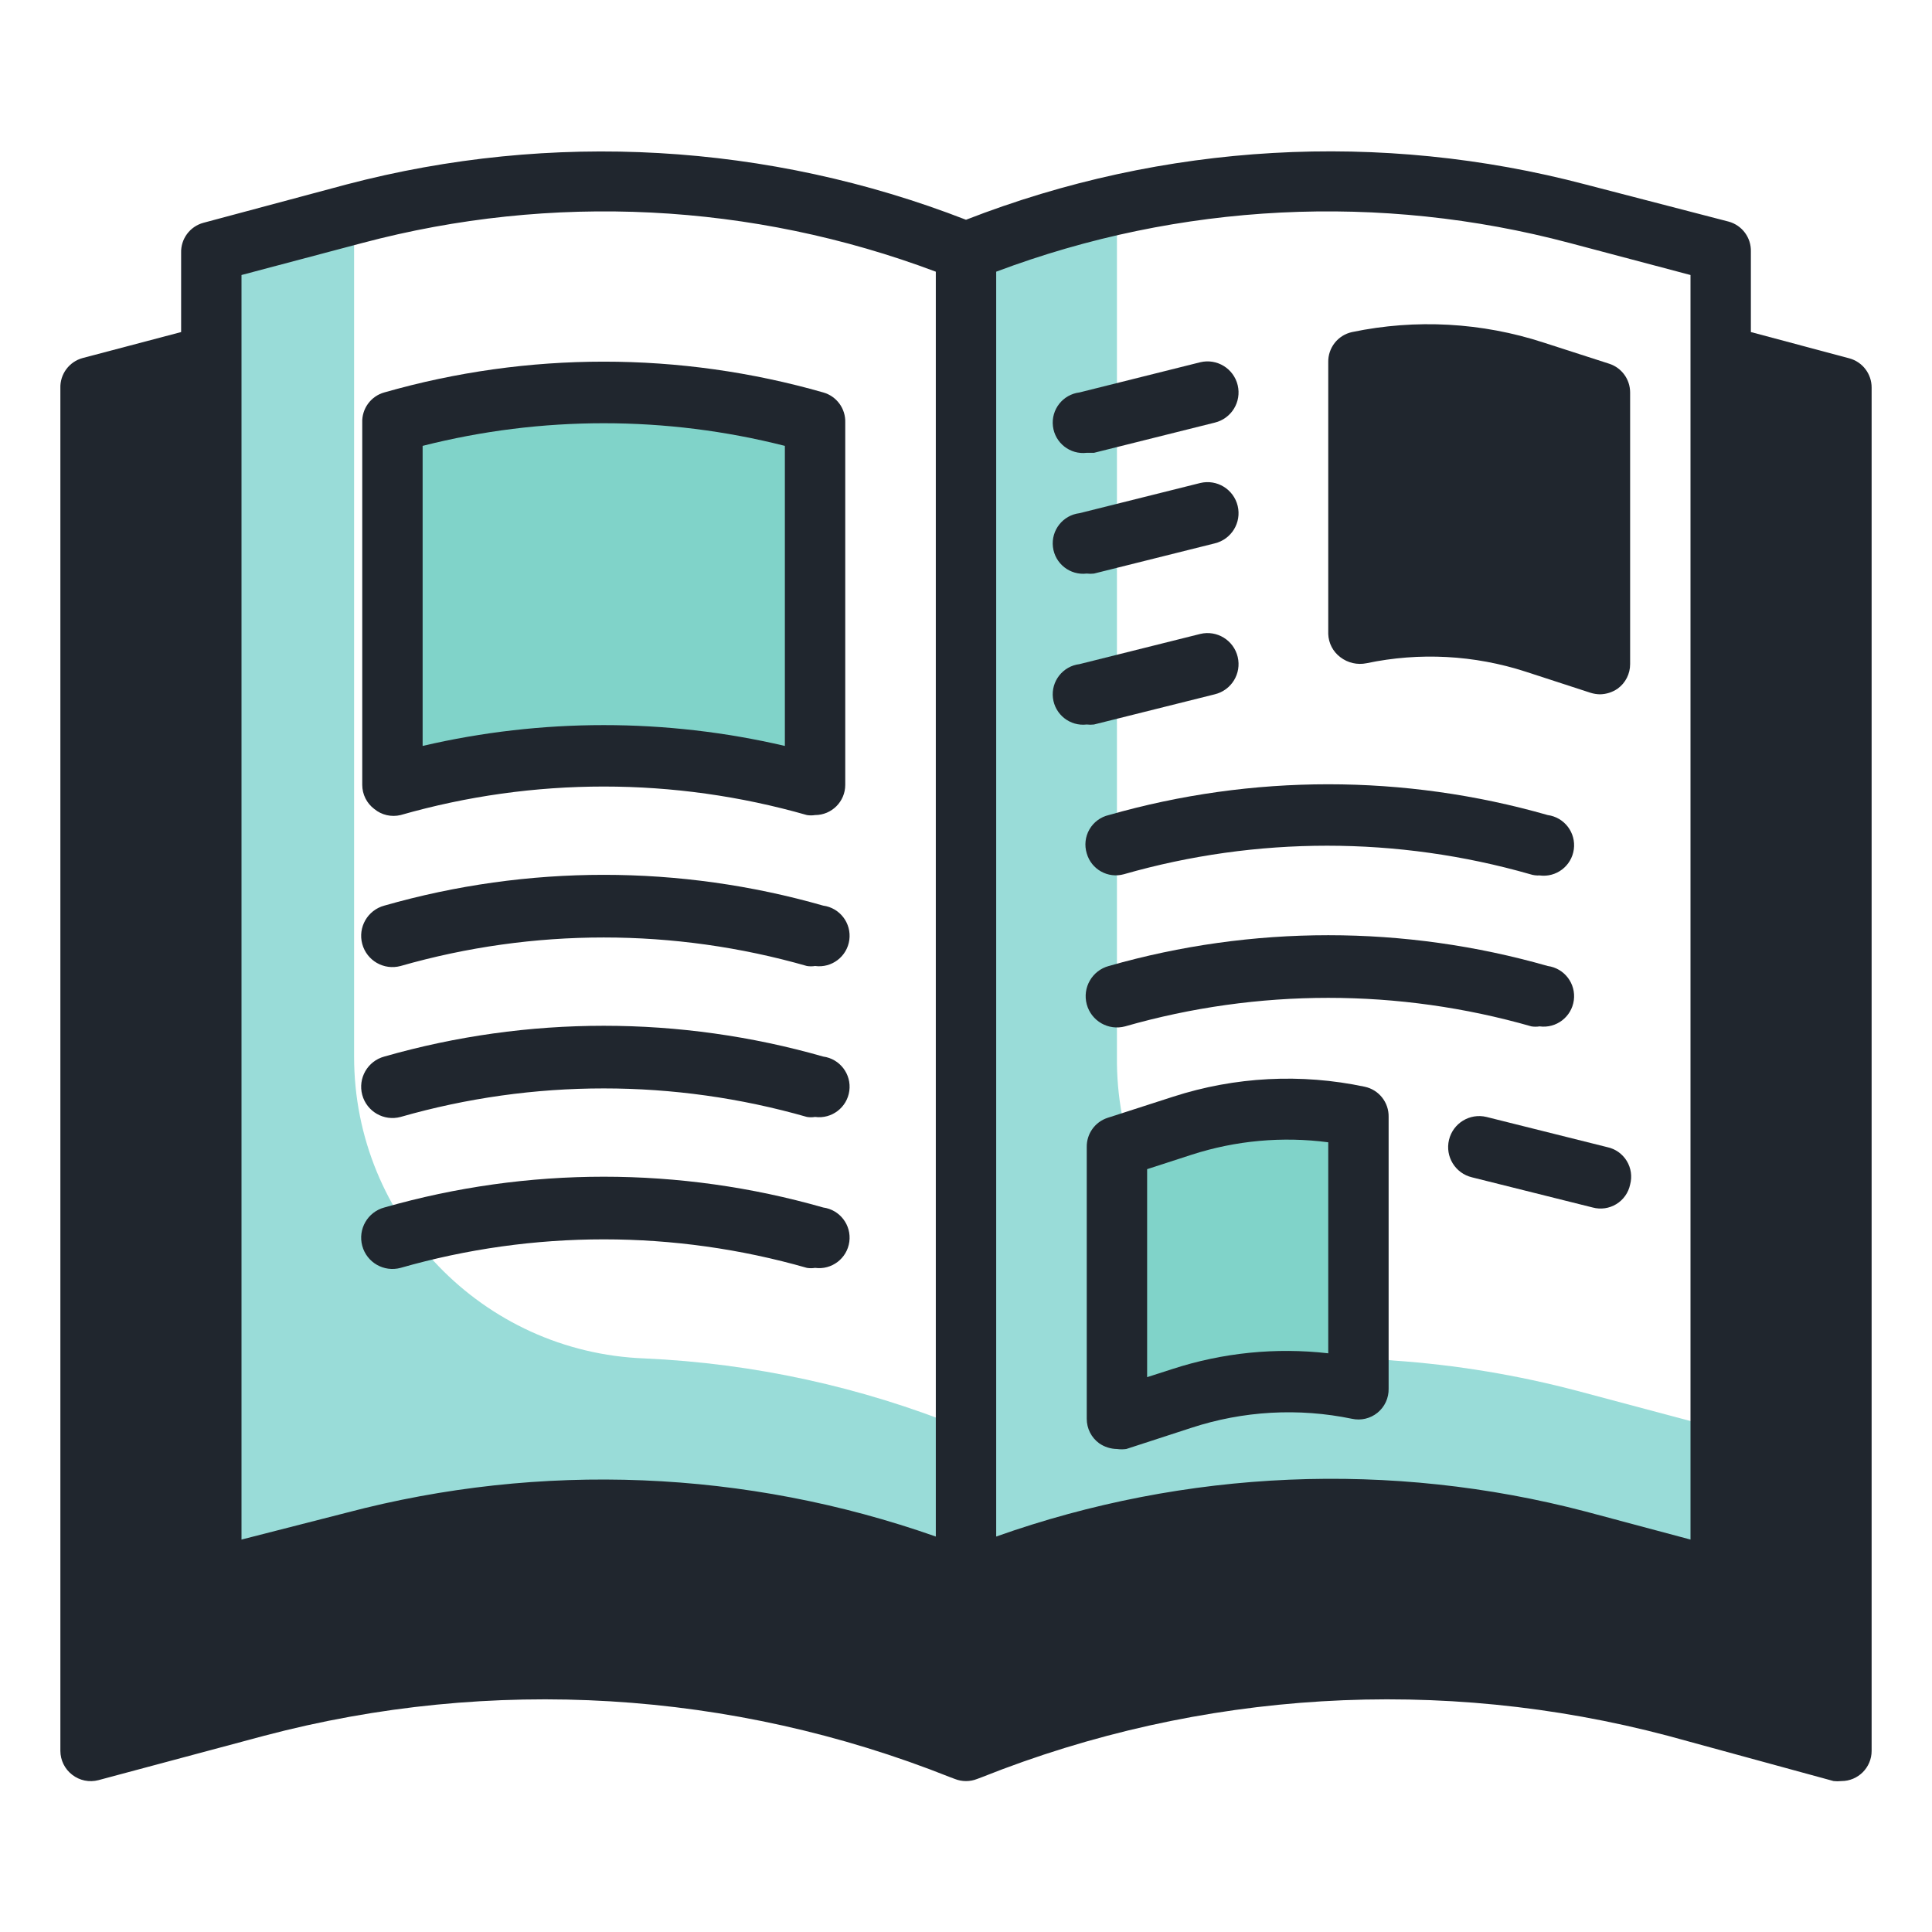
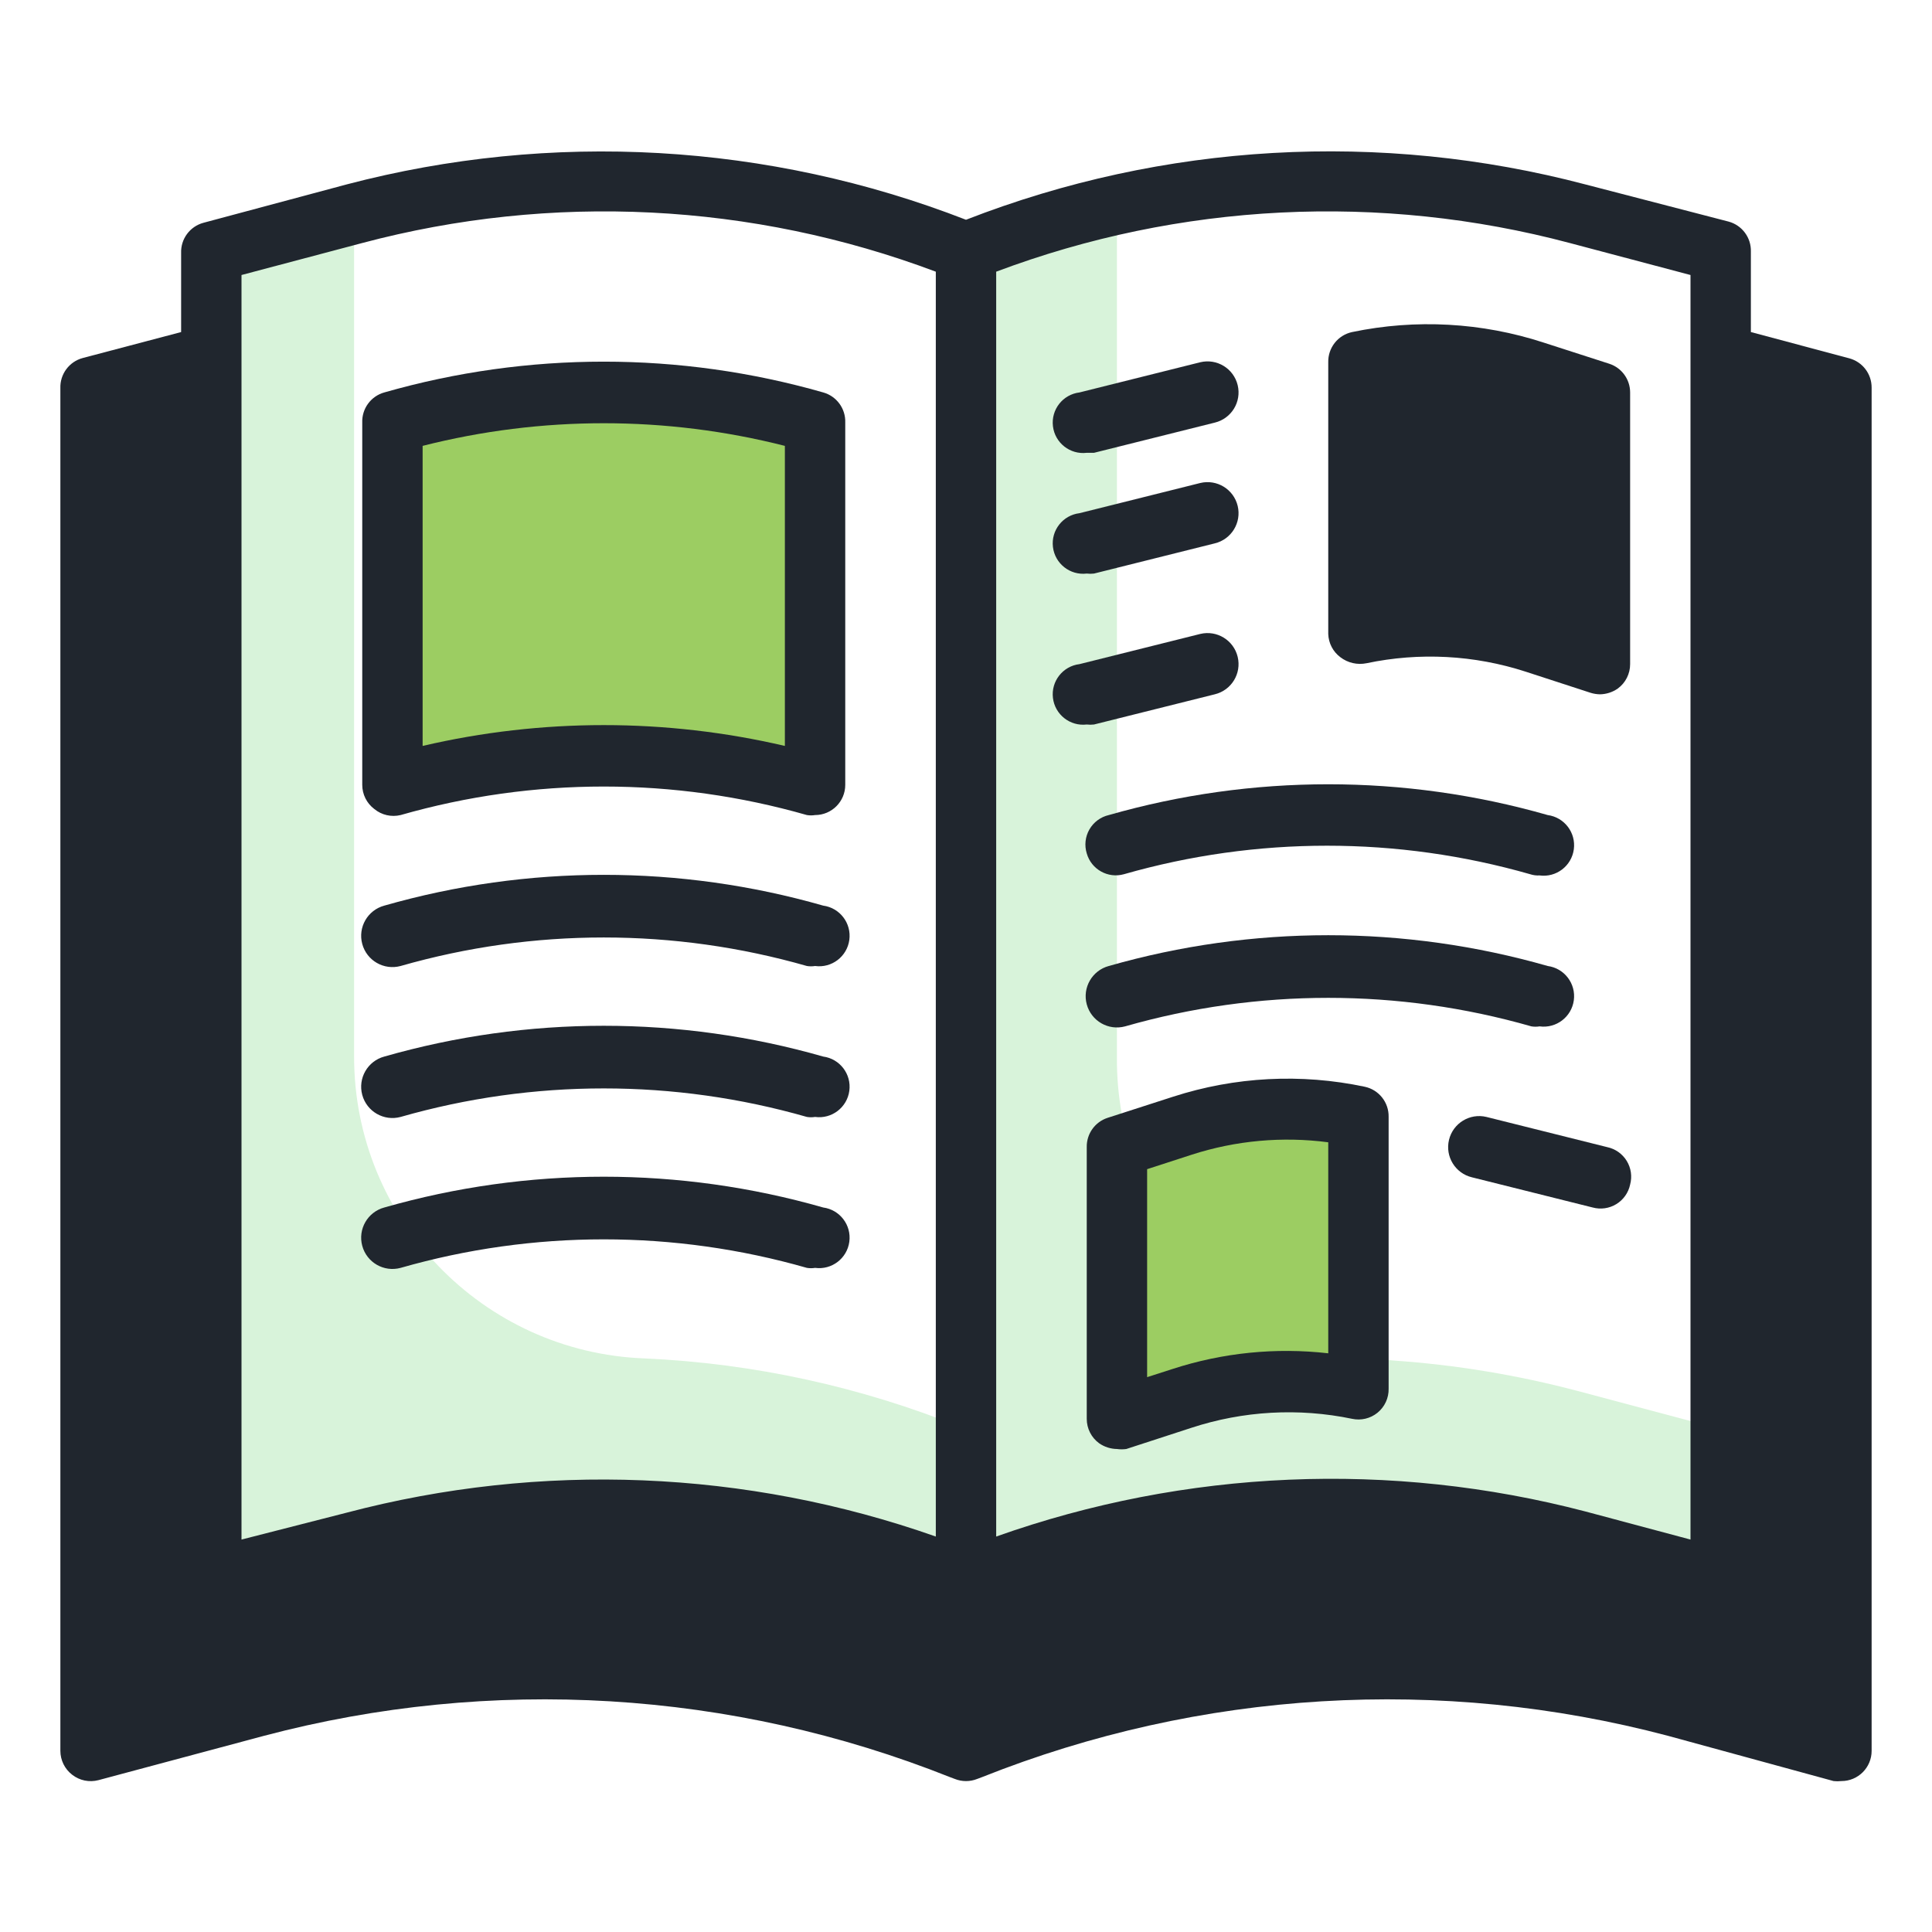
<svg xmlns="http://www.w3.org/2000/svg" width="256px" height="256px" viewBox="0 0 64.00 64.00" id="TwoTone" fill="#000000" stroke="#000000" stroke-width="0.001">
  <g id="SVGRepo_bgCarrier" stroke-width="0" />
  <g id="SVGRepo_tracerCarrier" stroke-linecap="round" stroke-linejoin="round" stroke="#CCCCCC" stroke-width="0.768" />
  <g id="SVGRepo_iconCarrier">
    <g data-name="Stroke copy 3" id="Stroke_copy_3">
      <path d="M11.73,51.08,7,52.34V11.77L3,12.84V58l5.49-1.46a37.07,37.07,0,0,1,23.35,1.4L32,58V52.34l-.14-.05A32,32,0,0,0,11.73,51.08Z" style="fill:#20262e" />
      <path d="M57,11.77V52.34l-4.73-1.26a32,32,0,0,0-20.13,1.21l-.14.05V58l.16-.06a37.07,37.07,0,0,1,23.35-1.4L61,58V12.84Z" style="fill:#20262e" />
-       <path d="M21.36,45a10,10,0,0,1-9.63-10v-28L7,8.34v44l4.73-1.26a32,32,0,0,1,20.13,1.21l.14.05v-5l-.14-.05A31.82,31.82,0,0,0,21.36,45Z" style="fill:#99dcd8" />
-       <path d="M46.17,45.07A10,10,0,0,1,37,35V6.78a31,31,0,0,0-4.86,1.51L32,8.34v44l.14-.05a32,32,0,0,1,20.13-1.21L57,52.34v-5l-4.73-1.26A32.64,32.64,0,0,0,46.17,45.07Z" style="fill:#99dcd8" />
-       <path d="M27,26h0a25.43,25.43,0,0,0-14,0h0V14h0a25.43,25.43,0,0,1,14,0h0Z" style="fill:#80d3c9" />
+       <path d="M21.36,45a10,10,0,0,1-9.63-10v-28L7,8.34v44l4.73-1.26a32,32,0,0,1,20.13,1.21l.14.05v-5l-.14-.05A31.82,31.82,0,0,0,21.36,45Z" style="fill:#d8f3da" />
+       <path d="M46.17,45.07A10,10,0,0,1,37,35V6.78a31,31,0,0,0-4.86,1.51L32,8.34v44l.14-.05a32,32,0,0,1,20.13-1.21L57,52.34v-5l-4.73-1.26A32.64,32.64,0,0,0,46.17,45.07Z" style="fill:#d8f3da" />
+       <path d="M27,26h0a25.43,25.43,0,0,0-14,0h0V14h0a25.43,25.43,0,0,1,14,0h0Z" style="fill:#9ccd62" />
      <path d="M53,22l-2.15-.7A11.27,11.27,0,0,0,45.06,21H45V12h0a11.31,11.31,0,0,1,5.83.3L53,13Z" style="fill:#20262e" />
-       <path d="M37,47l2.15-.7A11.27,11.27,0,0,1,44.94,46H45V37h0a11.31,11.31,0,0,0-5.83.3L37,38Z" style="fill:#80d3c9" />
+       <path d="M37,47l2.15-.7A11.27,11.27,0,0,1,44.94,46H45V37h0a11.31,11.31,0,0,0-5.83.3L37,38Z" style="fill:#9ccd62" />
    </g>
    <g data-name="Stroke Close copy 3" id="Stroke_Close_copy_3">
      <path d="M61.26,11.87,58,11V8.34a1,1,0,0,0-.74-1L52.52,6.11A33.21,33.21,0,0,0,32,7.28,33.28,33.28,0,0,0,11.48,6.11L6.74,7.38a1,1,0,0,0-.74,1V11l-3.26.86a1,1,0,0,0-.74,1V58a1,1,0,0,0,.39.79,1,1,0,0,0,.87.18L8.75,57.5a36.31,36.31,0,0,1,22.72,1.37l.16.06a1,1,0,0,0,.74,0l.16-.06A36.31,36.31,0,0,1,55.25,57.5L60.74,59A1.15,1.15,0,0,0,61,59a1,1,0,0,0,1-1V12.84A1,1,0,0,0,61.26,11.87ZM52,8.05l4,1.06V51l-3.48-.93A33.21,33.21,0,0,0,33,50.9V9A31.2,31.2,0,0,1,52,8.05ZM8,9.11l4-1.06A31.2,31.2,0,0,1,31,9V50.9a33.24,33.24,0,0,0-19.52-.79L8,51Zm.23,46.46L4,56.7V13.61l2-.53V52.34a1,1,0,0,0,.39.8,1,1,0,0,0,.61.2,1.15,1.15,0,0,0,.26,0L12,52.05a31.2,31.2,0,0,1,19,1v3.51A38.47,38.47,0,0,0,8.23,55.57ZM60,56.7l-4.23-1.13a38.47,38.47,0,0,0-22.77,1V53a31.2,31.2,0,0,1,19-1l4.73,1.26a1.15,1.15,0,0,0,.26,0,1,1,0,0,0,.61-.2,1,1,0,0,0,.39-.8V13.08l2,.53Z" style="fill:#20262e" />
      <path d="M13.27,27a24.44,24.44,0,0,1,13.46,0A.84.84,0,0,0,27,27a1,1,0,0,0,1-1V14a1,1,0,0,0-.73-1,26.42,26.42,0,0,0-14.54,0A1,1,0,0,0,12,14V26a1,1,0,0,0,.4.8A1,1,0,0,0,13.27,27ZM14,14.77a24.38,24.38,0,0,1,12,0v9.94a26.43,26.43,0,0,0-12,0Z" style="fill:#20262e" />
      <path d="M44.4,21.77a1.07,1.07,0,0,0,.87.2,10.25,10.25,0,0,1,5.27.28l2.15.7A1.12,1.12,0,0,0,53,23a1.06,1.06,0,0,0,.59-.19A1,1,0,0,0,54,22V13a1,1,0,0,0-.69-.95l-2.17-.7A12.33,12.33,0,0,0,44.79,11,1,1,0,0,0,44,12v9A1,1,0,0,0,44.4,21.77ZM46,12.84a10.33,10.33,0,0,1,4.52.41l1.48.48v6.89l-.84-.27a12.1,12.1,0,0,0-3.78-.6,12.77,12.77,0,0,0-1.38.08Z" style="fill:#20262e" />
      <path d="M27.27,30a26.42,26.42,0,0,0-14.54,0A1,1,0,1,0,13.27,32a24.44,24.44,0,0,1,13.46,0A.84.84,0,0,0,27,32a1,1,0,0,0,.27-2Z" style="fill:#20262e" />
      <path d="M27.27,35a26.42,26.42,0,0,0-14.54,0A1,1,0,0,0,13.27,37a24.44,24.44,0,0,1,13.46,0A.84.84,0,0,0,27,37a1,1,0,0,0,.27-2Z" style="fill:#20262e" />
      <path d="M27.27,40a26.42,26.42,0,0,0-14.54,0A1,1,0,1,0,13.27,42a24.44,24.44,0,0,1,13.46,0A.84.84,0,0,0,27,42a1,1,0,0,0,.27-2Z" style="fill:#20262e" />
      <path d="M36,15l.24,0,4-1A1,1,0,1,0,39.76,12l-4,1A1,1,0,0,0,36,15Z" style="fill:#20262e" />
      <path d="M36,19a1,1,0,0,0,.24,0l4-1A1,1,0,1,0,39.76,16l-4,1A1,1,0,0,0,36,19Z" style="fill:#20262e" />
      <path d="M36,24a1,1,0,0,0,.24,0l4-1A1,1,0,1,0,39.76,21l-4,1A1,1,0,0,0,36,24Z" style="fill:#20262e" />
      <path d="M45.21,36a12.33,12.33,0,0,0-6.35.33l-2.17.7A1,1,0,0,0,36,38v9a1,1,0,0,0,.41.81A1.06,1.06,0,0,0,37,48a1.12,1.12,0,0,0,.31,0l2.15-.7A10.34,10.34,0,0,1,44.79,47a1,1,0,0,0,.84-.2A1,1,0,0,0,46,46V37A1,1,0,0,0,45.21,36ZM44,44.83a12.2,12.2,0,0,0-5.16.52l-.84.27V38.73l1.48-.48A10.33,10.33,0,0,1,44,37.84Z" style="fill:#20262e" />
      <path d="M36,28.27a1,1,0,0,0,1.23.69,24.44,24.44,0,0,1,13.46,0A.84.84,0,0,0,51,29a1,1,0,0,0,.27-2,26.42,26.42,0,0,0-14.54,0A1,1,0,0,0,36,28.27Z" style="fill:#20262e" />
      <path d="M37.27,34a24.44,24.44,0,0,1,13.46,0A.84.84,0,0,0,51,34a1,1,0,0,0,.27-2,26.42,26.42,0,0,0-14.54,0A1,1,0,1,0,37.27,34Z" style="fill:#20262e" />
      <path d="M53.24,38l-4-1A1,1,0,1,0,48.76,39l4,1A1,1,0,0,0,54,39.24,1,1,0,0,0,53.24,38Z" style="fill:#20262e" />
    </g>
  </g>
</svg>
